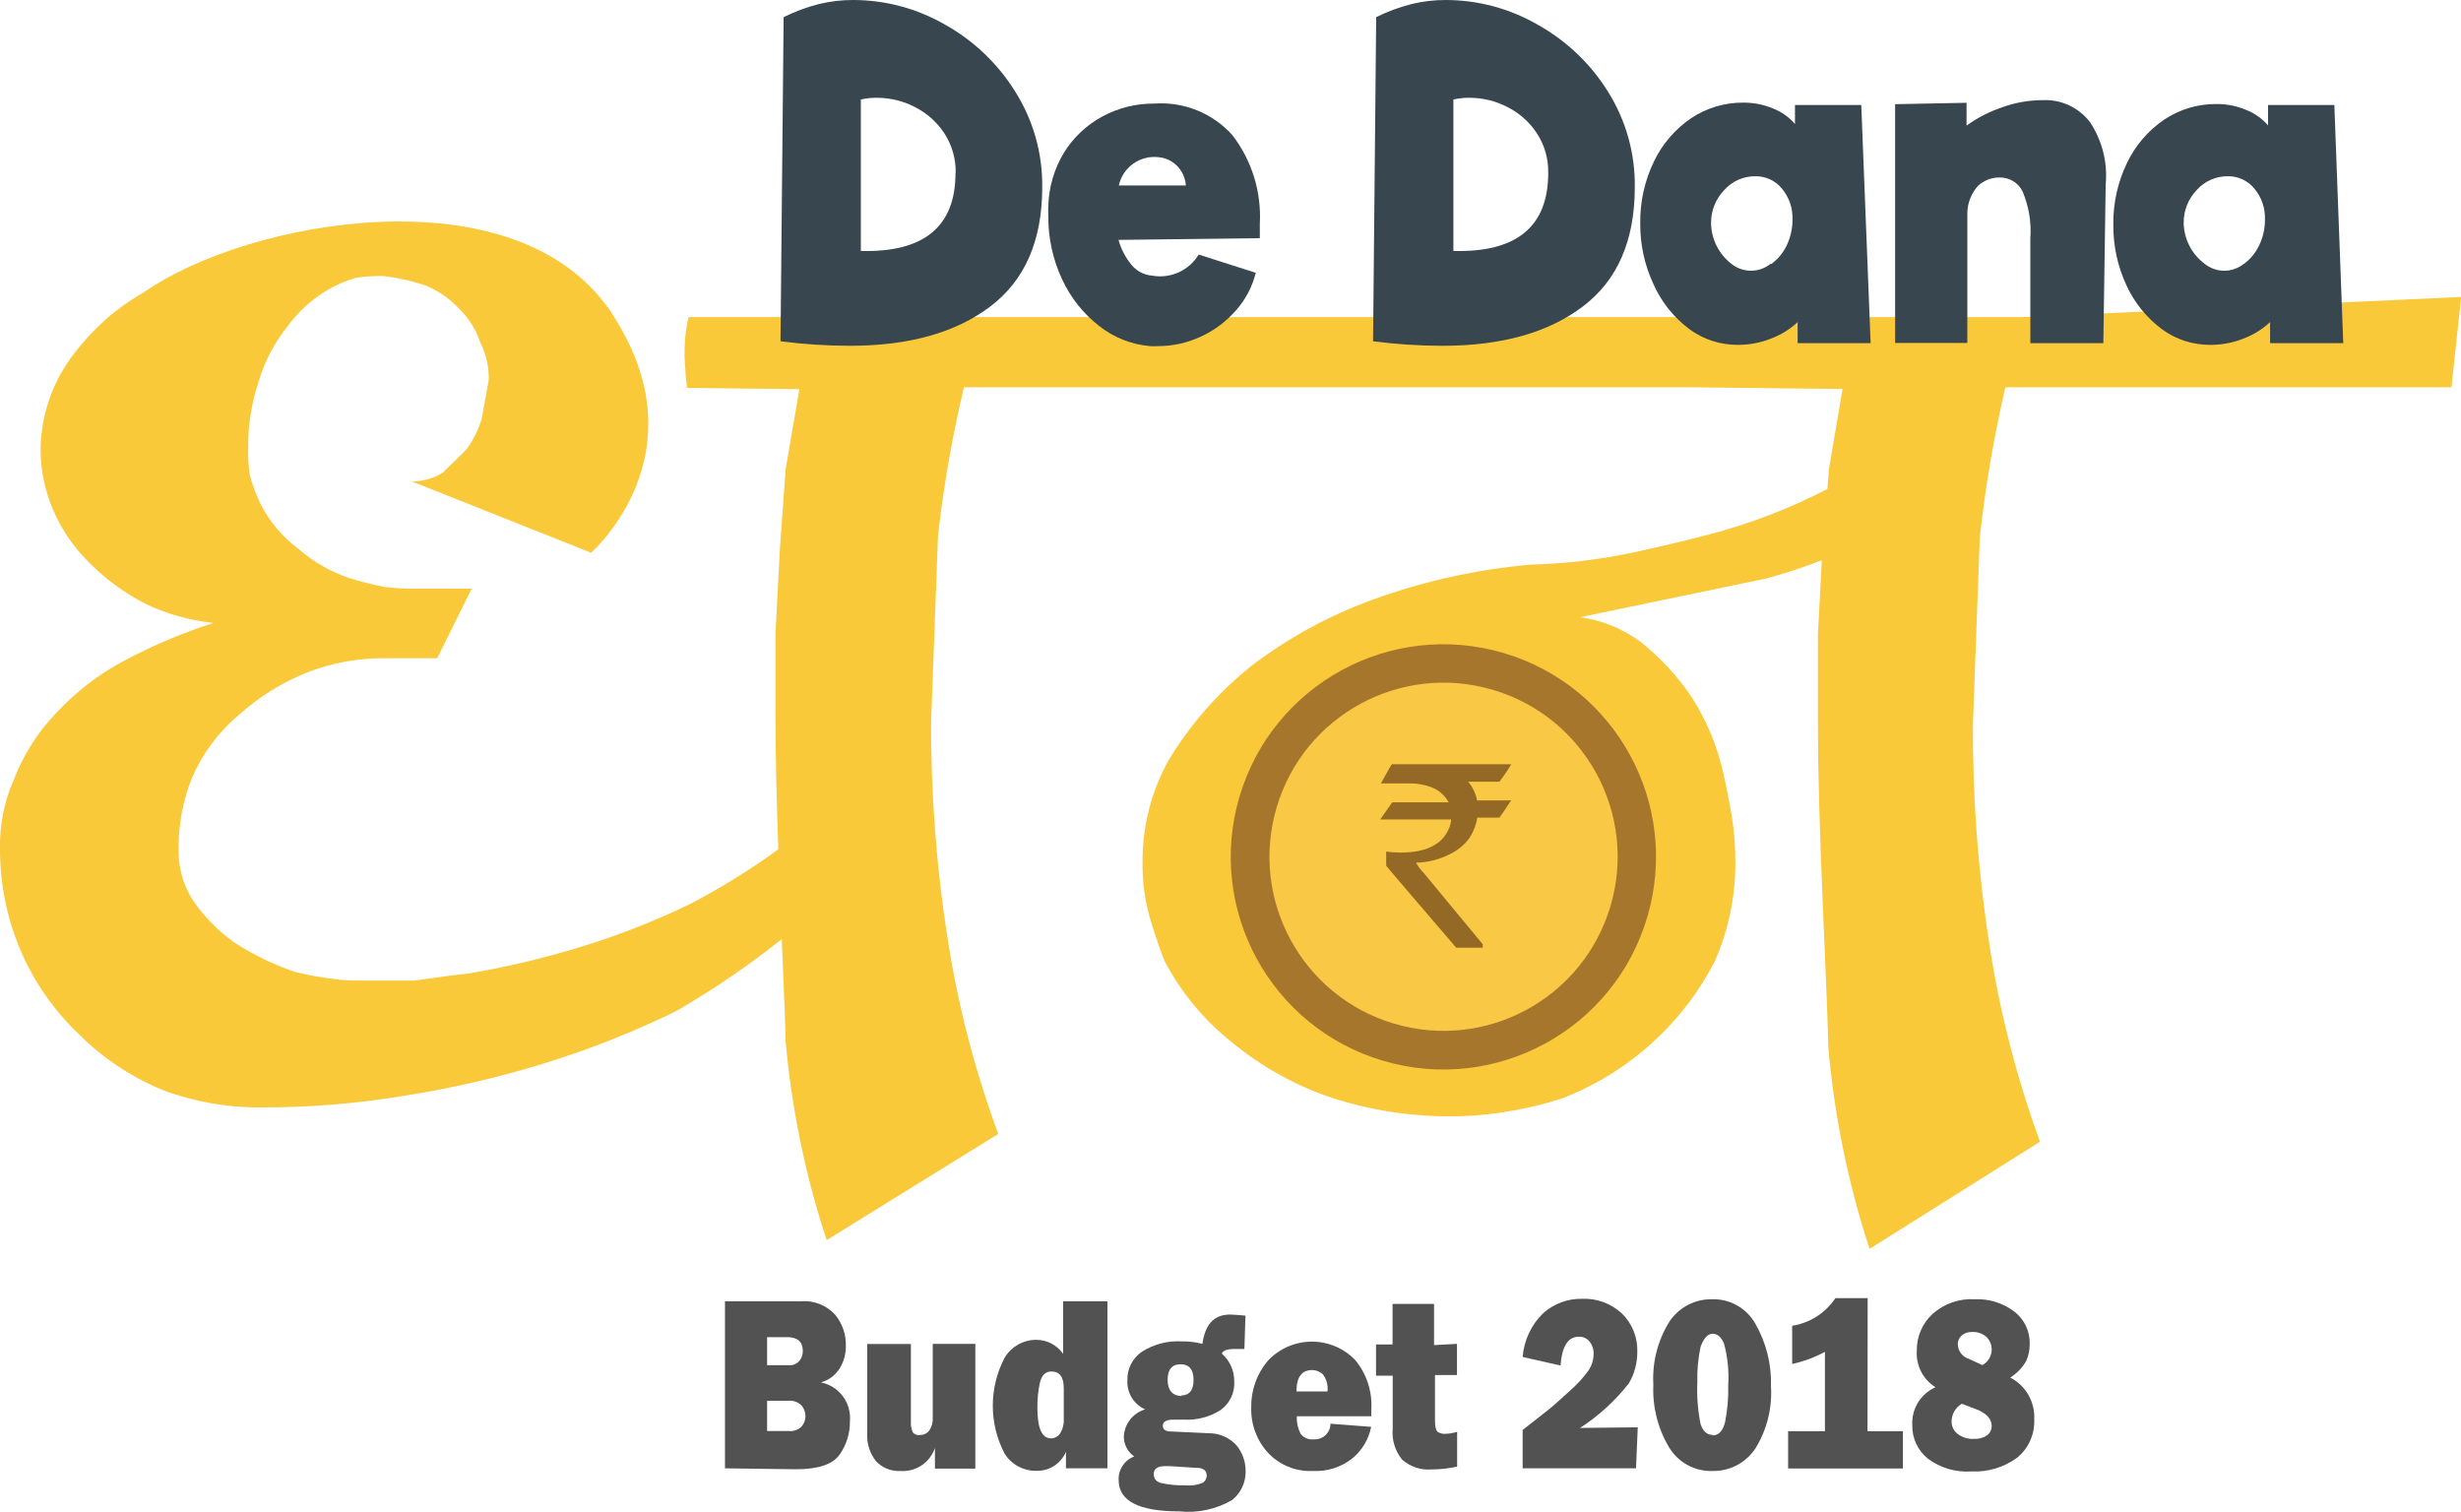
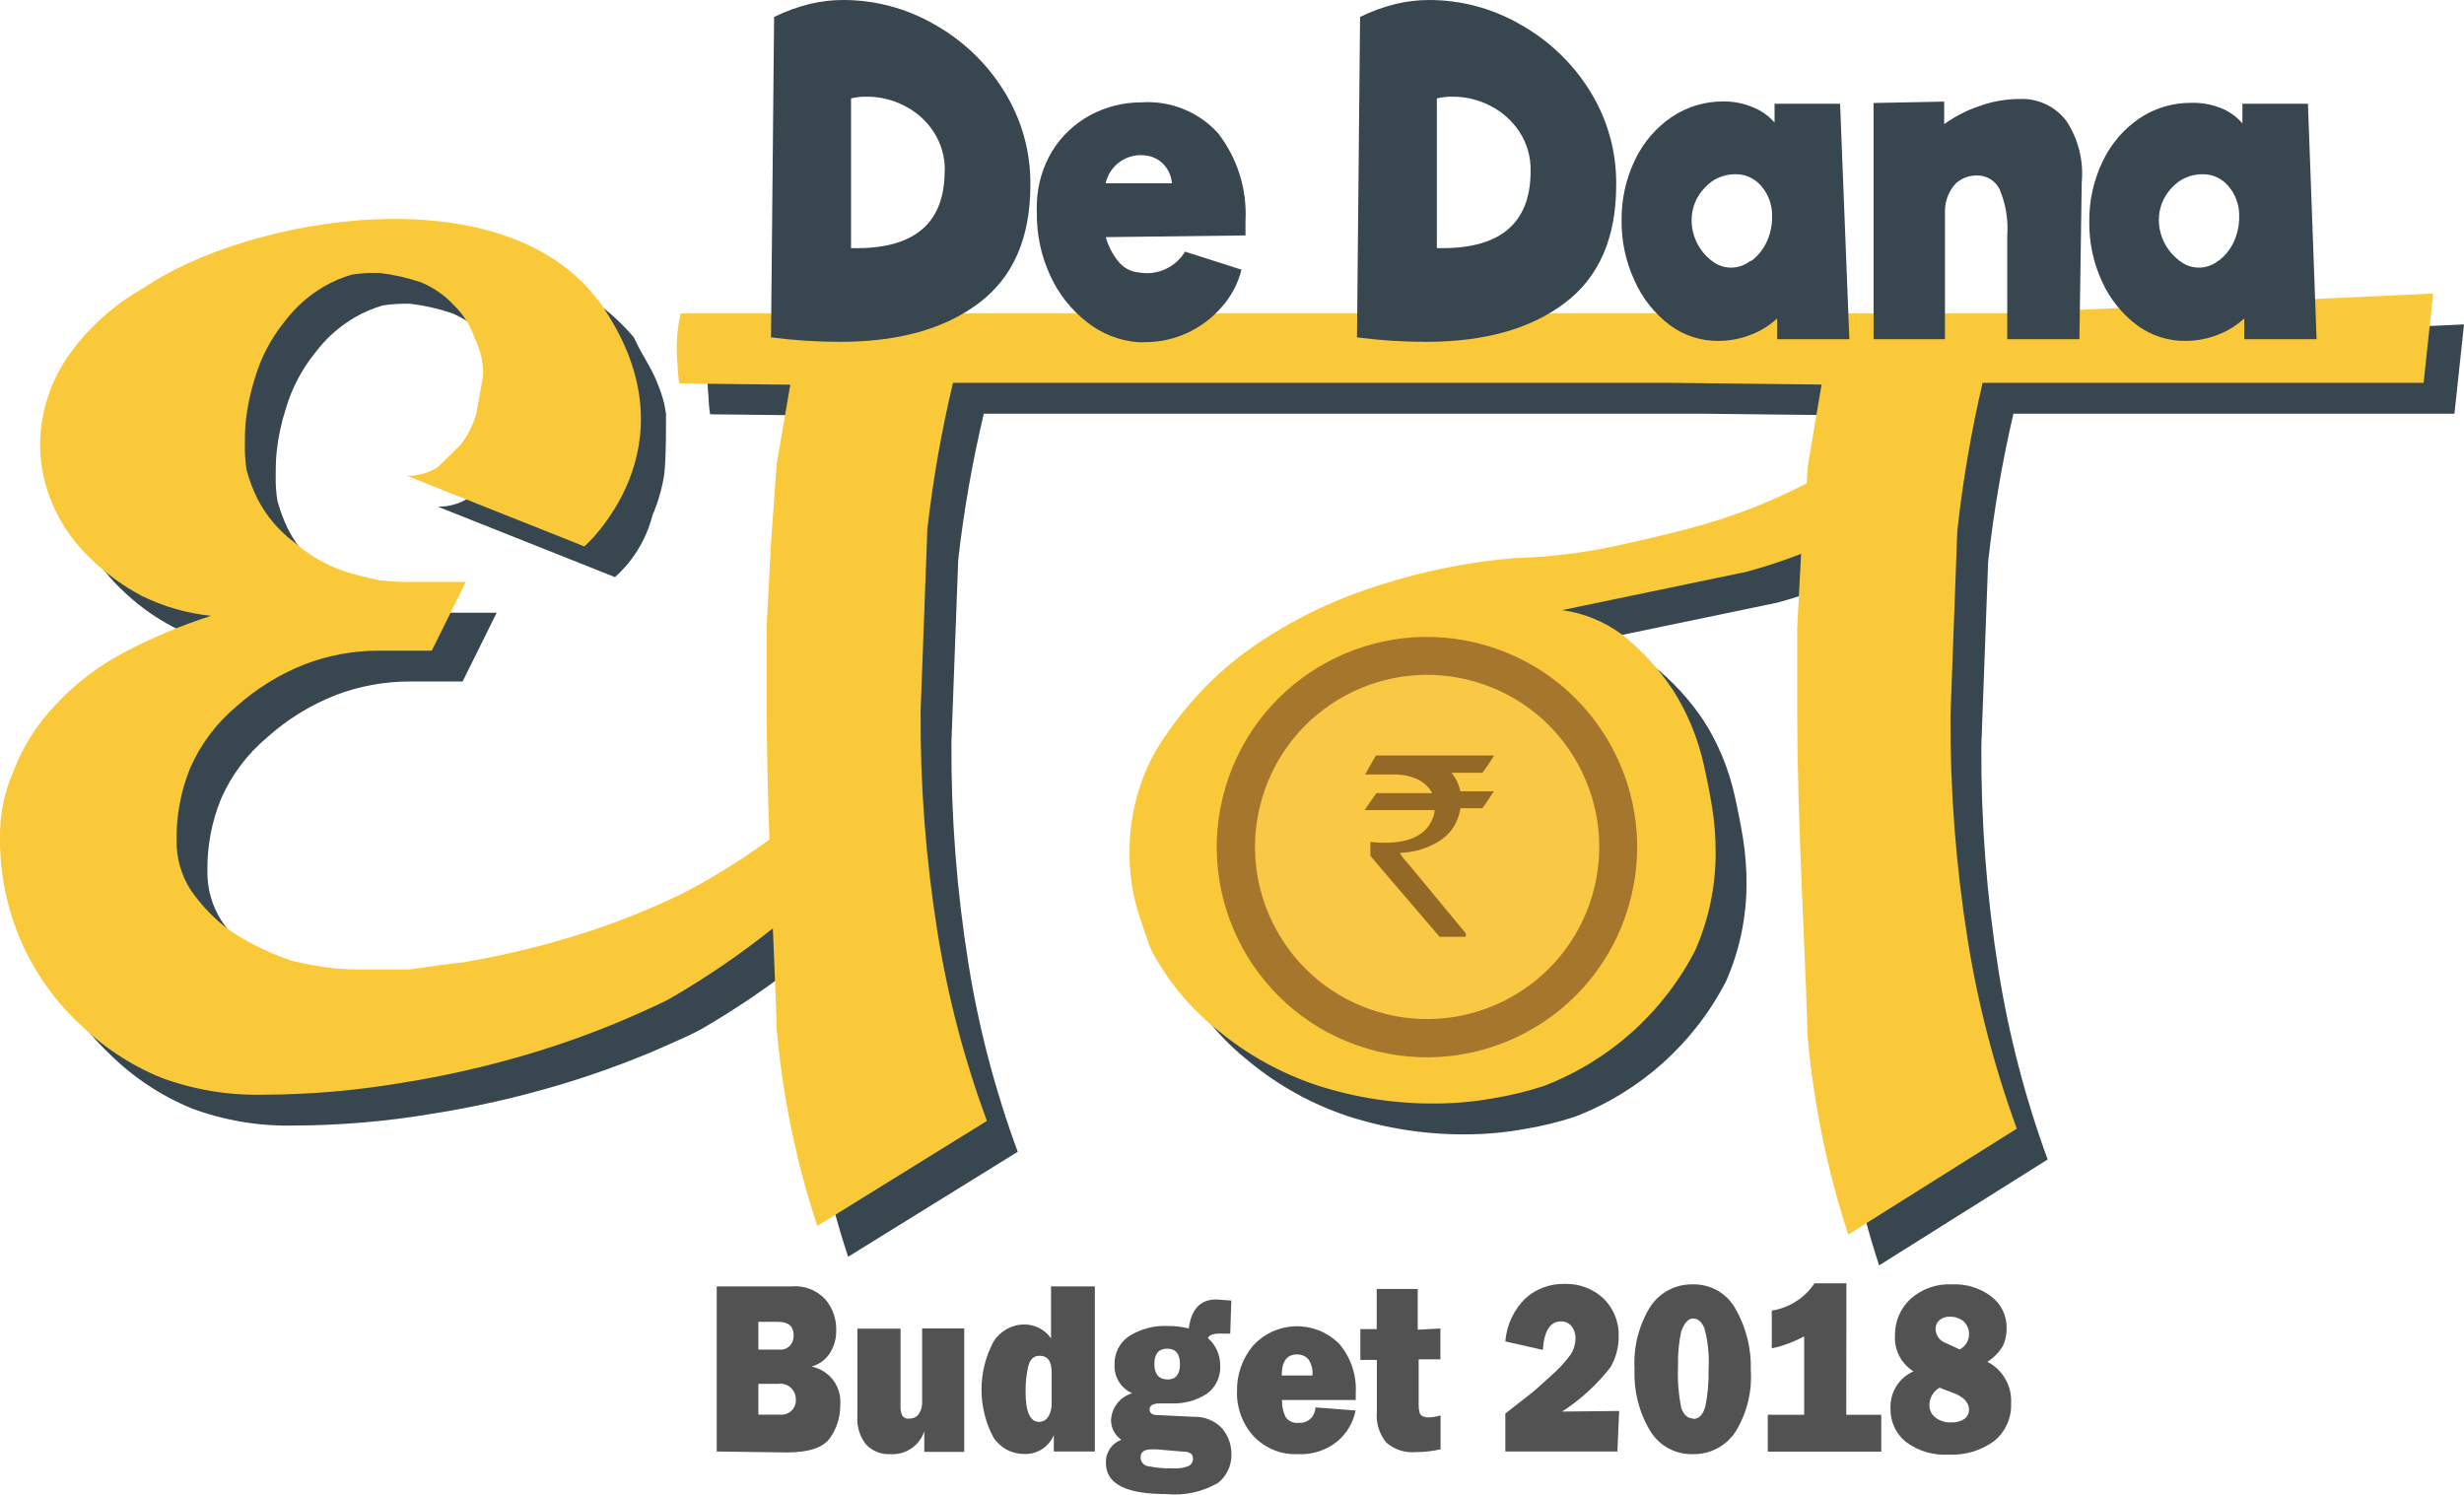
- <svg xmlns="http://www.w3.org/2000/svg" viewBox="0 0 157.78 96.9">
+ <svg xmlns="http://www.w3.org/2000/svg" viewBox="0 0 159.79 96.93">
+   <defs>
+     <style>.cls-1{fill:#38474f;}.cls-2{fill:#f9c93a;}.cls-3{fill:#a7762d;}.cls-4{fill:#f9c845;}.cls-5{fill:#946926;}.cls-6{fill:#525252;}</style>
+   </defs>
  <g id="Layer_2" data-name="Layer 2">
    <g id="Layer_1-2" data-name="Layer 1">
-       <path d="M128.57,24.83h28.6l.62-5.79-28.11,1.29-6,0h-3.39l-1.1,0H60l-.89,0h-3.7l-.73,0H44.14a10.34,10.34,0,0,0-.2,3.34,9.62,9.62,0,0,0,.11,1.2l7.2.08-.88,5.13L50,35.21l-.28,5.36v5.58q0,3.32.18,8.3A43.94,43.94,0,0,1,44.16,58a48.63,48.63,0,0,1-7,2.73A56.25,56.25,0,0,1,30,62.42q-1.11.11-3.43.45h-3c-.66,0-1.27,0-1.83-.06a21.54,21.54,0,0,1-2.83-.5A17.14,17.14,0,0,1,15,60.41a10.77,10.77,0,0,1-2.66-2.73,5.8,5.8,0,0,1-.89-3.18,12,12,0,0,1,.88-4.68,10.9,10.9,0,0,1,3-4,14.74,14.74,0,0,1,4.42-2.73,13.43,13.43,0,0,1,4.86-.89h3.42l2.21-4.46H26.84a15,15,0,0,1-2.21-.11,22.42,22.42,0,0,1-2.21-.56,9.54,9.54,0,0,1-3.31-1.9,8.24,8.24,0,0,1-2.37-2.79,10.23,10.23,0,0,1-.72-1.9,9.26,9.26,0,0,1-.11-1.67c0-.37,0-.87.06-1.51a14.16,14.16,0,0,1,.61-2.84,10.41,10.41,0,0,1,1.88-3.57A8.62,8.62,0,0,1,21,18.59a8.16,8.16,0,0,1,1.82-.78,10,10,0,0,1,1.77-.11,13,13,0,0,1,2.71.61,6,6,0,0,1,2.1,1.45,5.3,5.3,0,0,1,1.38,2.17,5,5,0,0,1,.55,2.45l-.44,2.45a6.37,6.37,0,0,1-1,2L28.39,30.3a3.64,3.64,0,0,1-2,.56l11.49,4.57a8,8,0,0,0,2.43-4,11.1,11.1,0,0,0,.77-2.68q.11-1,.11-3.23c0-.23,0-.46,0-.68l-.11-.64a9.19,9.19,0,0,0-.47-1.4c-.39-1-1-1.81-1.43-2.77a1.36,1.36,0,0,0-.1-.18,14.22,14.22,0,0,0-2.45-2.26,14,14,0,0,0-4.92-2.34,18,18,0,0,0-6-.89,35.27,35.27,0,0,0-4.69.34,39.06,39.06,0,0,0-4.25.78,31.43,31.43,0,0,0-7.51,3.24,14.8,14.8,0,0,0-5,4.64,10.21,10.21,0,0,0-1.66,5.53,9.83,9.83,0,0,0,.83,3.86A10.53,10.53,0,0,0,5.85,36.2a14.27,14.27,0,0,0,3.37,2.46,13.23,13.23,0,0,0,4.47,1.28A34.65,34.65,0,0,0,8,42.34a16.58,16.58,0,0,0-4.47,3.45A12.76,12.76,0,0,0,.88,50,10.45,10.45,0,0,0,0,54.42a16.55,16.55,0,0,0,1.27,6.4,16.24,16.24,0,0,0,3.81,5.51,16.48,16.48,0,0,0,5.36,3.56A17.81,17.81,0,0,0,17,71a55.2,55.2,0,0,0,9.06-.77,63.89,63.89,0,0,0,8.23-1.87,59.73,59.73,0,0,0,6.13-2.2q2.54-1.1,3.09-1.43a54.55,54.55,0,0,0,6.61-4.52q.24,5.51.24,6.46A56.7,56.7,0,0,0,53,79.51L64,72.7a64.77,64.77,0,0,1-3.2-12.22,87.4,87.4,0,0,1-1.1-14.34l.44-11.83a80.11,80.11,0,0,1,1.66-9.48h46.5l9.83.11-.88,5.18-.09,1.23a36.64,36.64,0,0,1-7.64,2.93q-1.66.45-4.75,1.13a36.41,36.41,0,0,1-6.63.79A39.8,39.8,0,0,0,88,38.45a29.5,29.5,0,0,0-7.68,4.17,22.91,22.91,0,0,0-5.41,6.14,13.35,13.35,0,0,0-1.66,6.59,12.41,12.41,0,0,0,.55,3.77q.55,1.75.88,2.53A16.41,16.41,0,0,0,79,66.84a19.93,19.93,0,0,0,6.41,3.55,24.23,24.23,0,0,0,7.73,1.18,21.52,21.52,0,0,0,3.7-.34,22.12,22.12,0,0,0,3.26-.79,18.5,18.5,0,0,0,9.83-8.79,15.63,15.63,0,0,0,1.33-6.31,18.25,18.25,0,0,0-.22-2.93q-.22-1.35-.55-2.82a15.12,15.12,0,0,0-2-4.84,15.73,15.73,0,0,0-3.31-3.6,8.49,8.49,0,0,0-3.87-1.58l11.93-2.48a34.8,34.8,0,0,0,3.56-1.17l-.25,4.78v5.63q0,4.51.33,12.06t.33,8.68a57.77,57.77,0,0,0,2.65,13l10.93-6.87a66,66,0,0,1-3.2-12.34,89.14,89.14,0,0,1-1.1-14.48l.44-11.94A81.69,81.69,0,0,1,128.57,24.83ZM101.51,50.56a7.67,7.67,0,0,1,1.93,2.7,8,8,0,0,1,.72,3.21,10.61,10.61,0,0,1-.77,3.89,10.14,10.14,0,0,1-2.21,3.44,9.22,9.22,0,0,1-3.09,2.14,15.31,15.31,0,0,1-2.21.56,11.43,11.43,0,0,1-1.66.11,10.44,10.44,0,0,1-3.87-.79,12.18,12.18,0,0,1-3.2-2.25,9.51,9.51,0,0,1-2.21-3.38,10.68,10.68,0,0,1-.66-3.72A14.49,14.49,0,0,1,85,52a20.67,20.67,0,0,1,2.54-4.17,21.8,21.8,0,0,1,3.87-3.38c1.55-1.13,1.25-.65,3-1.33l-1.36,5.5.66-.34h1.88A13.15,13.15,0,0,1,99,49,8.67,8.67,0,0,1,101.51,50.56Z" style="fill:#f9c93a" />
-       <path d="M105.61,58.8a13.63,13.63,0,1,1-9.2-16.93,13.63,13.63,0,0,1,9.2,16.93Z" style="fill:#a7762d" />
-       <path d="M103.25,58.1a11.16,11.16,0,1,1-7.53-13.87,11.16,11.16,0,0,1,7.53,13.87Z" style="fill:#f9c845" />
-       <path d="M89.23,49h7.66v0a11.89,11.89,0,0,1-.76,1.12h-2a2.68,2.68,0,0,1,.57,1.2h2.18s0,0,0,0q-.73,1.1-.75,1.1H94.71a3.25,3.25,0,0,1-.54,1.36,3.33,3.33,0,0,1-1.25,1,5,5,0,0,1-2.14.53v0a3,3,0,0,0,.5.66l3.78,4.57v.22s0,0,0,0H93.36q-4.49-5.23-4.49-5.26V54.6l0,0a6.81,6.81,0,0,0,.93.06q2.52,0,3.13-1.63a1.32,1.32,0,0,0,.1-.49H88.49a0,0,0,0,1,0,0q.76-1.1.77-1.1h3.62v0a2.12,2.12,0,0,0-1.2-1,3.76,3.76,0,0,0-1.15-.21h-2v0Q89.21,49,89.23,49Z" style="fill:#946926" />
-       <path d="M60.59,1.58A12.46,12.46,0,0,1,65.1,5.89,11.24,11.24,0,0,1,66.82,12q0,5.13-3.33,7.65t-9,2.52a34.49,34.49,0,0,1-4.45-.29l.2-20.78A11.38,11.38,0,0,1,52.5.26,9.14,9.14,0,0,1,54.71,0,11.81,11.81,0,0,1,60.59,1.58Zm.68,9.51a4.48,4.48,0,0,0-.73-2.55,4.9,4.9,0,0,0-1.89-1.68,5.26,5.26,0,0,0-2.39-.59,4.3,4.3,0,0,0-1.07.11v9.71Q61.26,16.25,61.26,11.09Z" style="fill:#38474f" />
-       <path d="M79,8.65a8.56,8.56,0,0,1,1.77,5.7q0,.6,0,.92l-9.06.11A4.3,4.3,0,0,0,72.56,17a1.89,1.89,0,0,0,1.29.67,2.89,2.89,0,0,0,3-1.35l3.66,1.17a5.68,5.68,0,0,1-1.28,2.42,6.69,6.69,0,0,1-2.26,1.68,6.49,6.49,0,0,1-2.73.6,3.5,3.5,0,0,1-.51,0,6.09,6.09,0,0,1-3.26-1.29,8.05,8.05,0,0,1-2.38-3,9.38,9.38,0,0,1-.88-4.07,6.36,6.36,0,0,1,0-.66,7,7,0,0,1,1-3.38,6.58,6.58,0,0,1,2.46-2.32,6.91,6.91,0,0,1,3.36-.83A6.14,6.14,0,0,1,79,8.65Zm-7.29,3.24,4.32,0a2,2,0,0,0-.6-1.29,1.9,1.9,0,0,0-1.14-.52A2.33,2.33,0,0,0,71.73,11.89Z" style="fill:#38474f" />
-       <path d="M98.58,1.58a12.46,12.46,0,0,1,4.52,4.31A11.24,11.24,0,0,1,104.81,12q0,5.13-3.33,7.65t-9,2.52a34.5,34.5,0,0,1-4.45-.29l.2-20.78A11.38,11.38,0,0,1,90.5.26,9.14,9.14,0,0,1,92.71,0,11.81,11.81,0,0,1,98.58,1.58Zm.68,9.51a4.47,4.47,0,0,0-.73-2.55,4.9,4.9,0,0,0-1.89-1.68,5.26,5.26,0,0,0-2.39-.59,4.3,4.3,0,0,0-1.07.11v9.71Q99.26,16.25,99.26,11.09Z" style="fill:#38474f" />
-       <path d="M115.25,22l0-1.35a5.19,5.19,0,0,1-1.71,1.06,5.7,5.7,0,0,1-2.1.4,5.18,5.18,0,0,1-3.12-1A7.28,7.28,0,0,1,106,18.2a9,9,0,0,1-.84-3.9,8.8,8.8,0,0,1,.87-3.93,7,7,0,0,1,2.39-2.79,5.93,5.93,0,0,1,3.36-1,4.79,4.79,0,0,1,1.88.37,3.6,3.6,0,0,1,1.42,1V6.73h4.25L119.93,22Zm-1.69-5.07a3.18,3.18,0,0,0,1-1.22,3.75,3.75,0,0,0,.36-1.62,2.91,2.91,0,0,0-.68-2,2.15,2.15,0,0,0-1.7-.79,2.64,2.64,0,0,0-2,.89,3,3,0,0,0-.84,2.12A3.34,3.34,0,0,0,111,16.91a2,2,0,0,0,2.52,0Z" style="fill:#38474f" />
-       <path d="M134,7.84a6.19,6.19,0,0,1,1,4L134.85,22h-4.68l0-6.73a6.48,6.48,0,0,0-.5-3,1.6,1.6,0,0,0-1.47-.89,2,2,0,0,0-1.37.52,2.64,2.64,0,0,0-.7,1.75l0,8.34h-4.63V6.68l4.58-.09V8.05a8.65,8.65,0,0,1,2.28-1.17A7.69,7.69,0,0,1,131,6.42,3.59,3.59,0,0,1,134,7.84Z" style="fill:#38474f" />
-       <path d="M145.54,22l0-1.35a5.19,5.19,0,0,1-1.71,1.06,5.7,5.7,0,0,1-2.1.4,5.18,5.18,0,0,1-3.12-1,7.28,7.28,0,0,1-2.28-2.82,9,9,0,0,1-.84-3.9,8.8,8.8,0,0,1,.87-3.93,7,7,0,0,1,2.39-2.79,5.93,5.93,0,0,1,3.36-1,4.79,4.79,0,0,1,1.88.37,3.6,3.6,0,0,1,1.42,1V6.73h4.25L150.23,22Zm-1.69-5.07a3.18,3.18,0,0,0,1-1.22,3.75,3.75,0,0,0,.36-1.62,2.91,2.91,0,0,0-.68-2,2.15,2.15,0,0,0-1.7-.79,2.64,2.64,0,0,0-2,.89A3,3,0,0,0,140,14.3a3.34,3.34,0,0,0,1.34,2.61,2,2,0,0,0,2.52,0Z" style="fill:#38474f" />
-       <path d="M37.89,35.43S45.23,29.08,39.16,20,15.84,14.11,9.28,18.71s1.12-1.07,8.71-2,11.07-3.29,15.28,1.46,6.59,4.39,5.12,8.14S31.8,32.72,37.89,35.43Z" style="fill:#f9c93a" />
-       <path d="M46.48,94.14V83.43h4.85a2.68,2.68,0,0,1,2.21.86,3,3,0,0,1,.69,2,2.68,2.68,0,0,1-.4,1.45,2.06,2.06,0,0,1-1.2.89,2.33,2.33,0,0,1,1.86,2.5,3.63,3.63,0,0,1-.66,2.13q-.66.94-2.8.94Zm2.7-6.61h1.36a.83.83,0,0,0,.72-.29,1,1,0,0,0,.21-.62q0-.89-1-.89H49.18Zm0,4.22h1.43a1,1,0,0,0,.78-.29,1,1,0,0,0,.25-.66,1.08,1.08,0,0,0-.24-.68,1.07,1.07,0,0,0-.89-.31H49.18Z" style="fill:#525252" />
-       <path d="M62.53,86.16v8H59.94V92.83a2.17,2.17,0,0,1-2.21,1.48,2,2,0,0,1-1.57-.63,2.65,2.65,0,0,1-.56-1.81v-5.7h2.8v5a1.37,1.37,0,0,0,.12.66A.48.48,0,0,0,59,92a.7.7,0,0,0,.58-.29,1.28,1.28,0,0,0,.22-.8V86.16Z" style="fill:#525252" />
-       <path d="M71,94.14H68.34V93.08a2,2,0,0,1-1.92,1.22,2.35,2.35,0,0,1-2-1.08,6.61,6.61,0,0,1,0-6.19,2.36,2.36,0,0,1,2-1.13,2.11,2.11,0,0,1,1.74.9V83.43H71ZM68.2,89q0-1.07-.79-1.07-.55,0-.73.68a7,7,0,0,0-.17,1.67q0,1.94.88,1.94a.7.7,0,0,0,.57-.31A1.53,1.53,0,0,0,68.2,91Z" style="fill:#525252" />
-       <path d="M79.85,84.35l-.07,2.14h-.13l-.54,0q-.65,0-.78.29a2.34,2.34,0,0,1,.8,1.78,2.11,2.11,0,0,1-.87,1.84,4,4,0,0,1-2.35.62l-.36,0-.32,0q-.68,0-.68.39t.6.37l2.29.11a2.39,2.39,0,0,1,1.84.78,2.6,2.6,0,0,1,.58,1.69A2.32,2.32,0,0,1,79,96.17a5.6,5.6,0,0,1-3.39.73q-3.89,0-3.89-2a1.53,1.53,0,0,1,1-1.52,1.55,1.55,0,0,1-.67-1.25,1.91,1.91,0,0,1,1.37-1.77,1.91,1.91,0,0,1-1.14-1.85,2.14,2.14,0,0,1,.92-1.84A4.3,4.3,0,0,1,75.75,86a5.07,5.07,0,0,1,1.34.16q.25-1.88,1.77-1.88Q79.21,84.29,79.85,84.35ZM75,94h-.31q-.72,0-.72.5t.55.6a6.46,6.46,0,0,0,1.47.13,2.38,2.38,0,0,0,1.12-.16.55.55,0,0,0,.14-.8.77.77,0,0,0-.53-.16Zm.71-4.53q.81,0,.81-1t-.83-1q-.83,0-.83,1T75.76,89.51Z" style="fill:#525252" />
-       <path d="M85.3,91.28l2.61.2a3.5,3.5,0,0,1-1.18,2,3.77,3.77,0,0,1-2.57.83,3.71,3.71,0,0,1-2.87-1.17,4.11,4.11,0,0,1-1.07-2.89,4.48,4.48,0,0,1,1.06-3,3.86,3.86,0,0,1,5.59-.07,4.53,4.53,0,0,1,1.05,3.16q0,.16,0,.46H83.14a2.27,2.27,0,0,0,.24,1.12.92.92,0,0,0,.85.36A1,1,0,0,0,85.3,91.28Zm-.19-2.07a1.56,1.56,0,0,0-.29-1.09,1,1,0,0,0-.7-.28q-1,0-1,1.37Z" style="fill:#525252" />
-       <path d="M93.41,86.16v2H92v2.94q0,.6.2.72a.85.85,0,0,0,.42.11,3,3,0,0,0,.8-.13v2.23a7.61,7.61,0,0,1-1.63.18,2.55,2.55,0,0,1-1.89-.62,2.75,2.75,0,0,1-.61-2V88.2H88.22v-2h1.06l0-2.6,2.66,0v2.64Z" style="fill:#525252" />
-       <path d="M105,91.51l-.11,2.63H97.62V91.68l1.63-1.28q.36-.27,1.34-1.18a7.88,7.88,0,0,0,1.28-1.39,1.92,1.92,0,0,0,.3-1,1.23,1.23,0,0,0-.26-.82.85.85,0,0,0-.68-.31q-1.05,0-1.18,1.85L97.62,87a4.4,4.4,0,0,1,1.32-2.81,3.66,3.66,0,0,1,2.49-.92,3.54,3.54,0,0,1,2.54.93,3.27,3.27,0,0,1,1,2.49,3.9,3.9,0,0,1-.54,2,12.83,12.83,0,0,1-3.13,2.86Z" style="fill:#525252" />
-       <path d="M109.79,94.31A3.13,3.13,0,0,1,107,92.78a7.17,7.17,0,0,1-1-4,6.91,6.91,0,0,1,1-4,3.21,3.21,0,0,1,2.76-1.48,3.08,3.08,0,0,1,2.78,1.57,7.57,7.57,0,0,1,1,4,6.77,6.77,0,0,1-1,4A3.22,3.22,0,0,1,109.79,94.31Zm0-2.28q.6,0,.81-.86a10.68,10.68,0,0,0,.2-2.35,8.28,8.28,0,0,0-.27-2.68q-.27-.63-.73-.63t-.77.83a9.53,9.53,0,0,0-.21,2.28,11.07,11.07,0,0,0,.21,2.69Q109.26,92,109.82,92Z" style="fill:#525252" />
-       <path d="M119.73,91.76H122v2.39h-7.36V91.76H117V86.67a8,8,0,0,1-2.1.78V85a4.08,4.08,0,0,0,2.77-1.77h2.07Z" style="fill:#525252" />
-       <path d="M128.88,88.32A2.85,2.85,0,0,1,130.42,91a3,3,0,0,1-1.11,2.47,4.6,4.6,0,0,1-2.92.87,4.2,4.2,0,0,1-2.79-.82,2.69,2.69,0,0,1-1-2.16,2.51,2.51,0,0,1,1.49-2.42,2.55,2.55,0,0,1-1.2-2.34,3.14,3.14,0,0,1,1-2.35,3.73,3.73,0,0,1,2.71-.95,3.91,3.91,0,0,1,2.53.78,2.53,2.53,0,0,1,1,2.08,2.71,2.71,0,0,1-.22,1.09A3,3,0,0,1,128.88,88.32ZM125.78,90a1.32,1.32,0,0,0-.66,1.11,1,1,0,0,0,.37.81,1.54,1.54,0,0,0,1.06.33,1.35,1.35,0,0,0,.85-.23.73.73,0,0,0,.29-.6q0-.61-.82-1Zm1.31-2.48a1.13,1.13,0,0,0,.27-1.8,1.29,1.29,0,0,0-.93-.32.94.94,0,0,0-.67.23.73.73,0,0,0-.24.56,1,1,0,0,0,.7.93Z" style="fill:#525252" />
+       <g id="Layer_2-2" data-name="Layer 2">
+         <g id="Layer_1-2-2" data-name="Layer 1-2">
+           <path class="cls-1" d="M130.57,26.83h28.6l.62-5.79-28.11,1.29H46.14a10.34,10.34,0,0,0-.2,3.34,9.62,9.62,0,0,0,.11,1.2l7.2.08-.88,5.13L52,37.21l-.28,5.36v5.58q0,3.32.18,8.3A43.94,43.94,0,0,1,46.16,60a48.63,48.63,0,0,1-7,2.73A56.25,56.25,0,0,1,32,64.42q-1.11.11-3.43.45h-3a17.65,17.65,0,0,1-1.83-.06,21.54,21.54,0,0,1-2.83-.5A17.14,17.14,0,0,1,17,62.41a10.77,10.77,0,0,1-2.66-2.73,5.8,5.8,0,0,1-.89-3.18,12,12,0,0,1,.88-4.68,10.9,10.9,0,0,1,3-4,14.74,14.74,0,0,1,4.42-2.73,13.43,13.43,0,0,1,4.86-.89H30l2.21-4.46h-3.4a15,15,0,0,1-2.21-.11,22.42,22.42,0,0,1-2.21-.56,9.54,9.54,0,0,1-3.31-1.9,8.24,8.24,0,0,1-2.37-2.79,10.23,10.23,0,0,1-.72-1.9,9.26,9.26,0,0,1-.11-1.67c0-.37,0-.87.06-1.51a14.16,14.16,0,0,1,.61-2.84,10.41,10.41,0,0,1,1.88-3.57A8.62,8.62,0,0,1,23,20.59a8.16,8.16,0,0,1,1.82-.78,10,10,0,0,1,1.77-.11,13,13,0,0,1,2.71.61,6,6,0,0,1,2.1,1.45,5.3,5.3,0,0,1,1.38,2.17,5,5,0,0,1,.55,2.45l-.44,2.45a6.37,6.37,0,0,1-1,2l-1.5,1.47a3.64,3.64,0,0,1-2,.56l11.49,4.57a8,8,0,0,0,2.43-4,11.1,11.1,0,0,0,.77-2.68q.11-1,.11-3.23v-.68l-.11-.64a9.19,9.19,0,0,0-.47-1.4c-.39-1-1-1.81-1.43-2.77a1.36,1.36,0,0,0-.1-.18,14.22,14.22,0,0,0-2.45-2.26,14,14,0,0,0-4.92-2.34,18,18,0,0,0-6-.89A35.27,35.27,0,0,0,23,16.7a39.06,39.06,0,0,0-4.25.78,31.43,31.43,0,0,0-7.51,3.24,14.8,14.8,0,0,0-5,4.64A10.21,10.21,0,0,0,4.6,30.89a9.83,9.83,0,0,0,.83,3.86A10.53,10.53,0,0,0,7.85,38.2a14.27,14.27,0,0,0,3.37,2.46,13.23,13.23,0,0,0,4.47,1.28A34.65,34.65,0,0,0,10,44.34a16.58,16.58,0,0,0-4.47,3.45A12.76,12.76,0,0,0,2.88,52,10.45,10.45,0,0,0,2,56.42a16.55,16.55,0,0,0,1.27,6.4,16.24,16.24,0,0,0,3.81,5.51,16.48,16.48,0,0,0,5.36,3.56A17.81,17.81,0,0,0,19,73a55.2,55.2,0,0,0,9.06-.77,63.89,63.89,0,0,0,8.23-1.87,59.73,59.73,0,0,0,6.13-2.2q2.54-1.1,3.09-1.43a54.55,54.55,0,0,0,6.61-4.52q.24,5.51.24,6.46A56.7,56.7,0,0,0,55,81.51L66,74.7a64.77,64.77,0,0,1-3.2-12.22,87.4,87.4,0,0,1-1.1-14.34l.44-11.83a80.11,80.11,0,0,1,1.66-9.48h46.5l9.83.11-.88,5.18-.09,1.23a36.64,36.64,0,0,1-7.64,2.93q-1.66.45-4.75,1.13a36.41,36.41,0,0,1-6.63.79A39.8,39.8,0,0,0,90,40.45a29.5,29.5,0,0,0-7.68,4.17,22.91,22.91,0,0,0-5.41,6.14,13.35,13.35,0,0,0-1.66,6.59,12.41,12.41,0,0,0,.55,3.77q.55,1.75.88,2.53A16.41,16.41,0,0,0,81,68.84a19.93,19.93,0,0,0,6.41,3.55,24.23,24.23,0,0,0,7.73,1.18,21.52,21.52,0,0,0,3.7-.34,22.12,22.12,0,0,0,3.26-.79,18.5,18.5,0,0,0,9.83-8.79,15.63,15.63,0,0,0,1.33-6.31,18.25,18.25,0,0,0-.22-2.93q-.22-1.35-.55-2.82a15.12,15.12,0,0,0-2-4.84,15.73,15.73,0,0,0-3.31-3.6,8.49,8.49,0,0,0-3.87-1.58l11.93-2.48a34.8,34.8,0,0,0,3.56-1.17l-.25,4.78v5.63q0,4.51.33,12.06t.33,8.68a57.77,57.77,0,0,0,2.65,13l10.93-6.87a66,66,0,0,1-3.2-12.34,89.14,89.14,0,0,1-1.1-14.48l.44-11.94A81.69,81.69,0,0,1,130.57,26.83ZM103.51,52.56a7.67,7.67,0,0,1,1.93,2.7,8,8,0,0,1,.72,3.21,10.61,10.61,0,0,1-.77,3.89,10.14,10.14,0,0,1-2.21,3.44,9.22,9.22,0,0,1-3.09,2.14,15.31,15.31,0,0,1-2.21.56,11.43,11.43,0,0,1-1.66.11,10.44,10.44,0,0,1-3.87-.79,12.18,12.18,0,0,1-3.2-2.25,9.51,9.51,0,0,1-2.21-3.38,10.68,10.68,0,0,1-.66-3.72A14.49,14.49,0,0,1,87,54a20.67,20.67,0,0,1,2.54-4.17,21.8,21.8,0,0,1,3.87-3.38c1.55-1.13,1.25-.65,3-1.33l-1.36,5.5.66-.34h1.88A13.15,13.15,0,0,1,101,51,8.67,8.67,0,0,1,103.51,52.56Z" />
+           <path class="cls-2" d="M128.57,24.83h28.6l.62-5.79-28.11,1.29H44.14a10.34,10.34,0,0,0-.2,3.34,9.62,9.62,0,0,0,.11,1.2l7.2.08-.88,5.13L50,35.21l-.28,5.36v5.58q0,3.32.18,8.3A43.94,43.94,0,0,1,44.16,58a48.63,48.63,0,0,1-7,2.73A56.25,56.25,0,0,1,30,62.42q-1.11.11-3.43.45h-3a17.65,17.65,0,0,1-1.83-.06,21.54,21.54,0,0,1-2.83-.5A17.14,17.14,0,0,1,15,60.41a10.77,10.77,0,0,1-2.66-2.73,5.8,5.8,0,0,1-.89-3.18,12,12,0,0,1,.88-4.68,10.9,10.9,0,0,1,3-4,14.74,14.74,0,0,1,4.42-2.73,13.43,13.43,0,0,1,4.86-.89H28l2.21-4.46h-3.4a15,15,0,0,1-2.21-.11,22.42,22.42,0,0,1-2.21-.56,9.54,9.54,0,0,1-3.31-1.9,8.24,8.24,0,0,1-2.37-2.79,10.23,10.23,0,0,1-.72-1.9,9.26,9.26,0,0,1-.11-1.67c0-.37,0-.87.06-1.51a14.16,14.16,0,0,1,.61-2.84,10.41,10.41,0,0,1,1.88-3.57A8.62,8.62,0,0,1,21,18.59a8.16,8.16,0,0,1,1.82-.78,10,10,0,0,1,1.77-.11,13,13,0,0,1,2.71.61,6,6,0,0,1,2.1,1.45,5.3,5.3,0,0,1,1.38,2.17,5,5,0,0,1,.55,2.45l-.44,2.45a6.37,6.37,0,0,1-1,2l-1.5,1.47a3.64,3.64,0,0,1-2,.56l11.49,4.57a8,8,0,0,0,2.43-4,11.1,11.1,0,0,0,.77-2.68q.11-1,.11-3.23v-.68l-.11-.64a9.19,9.19,0,0,0-.47-1.4c-.39-1-1-1.81-1.43-2.77a1.36,1.36,0,0,0-.1-.18,14.22,14.22,0,0,0-2.45-2.26,14,14,0,0,0-4.92-2.34,18,18,0,0,0-6-.89A35.27,35.27,0,0,0,21,14.7a39.06,39.06,0,0,0-4.25.78,31.43,31.43,0,0,0-7.51,3.24,14.8,14.8,0,0,0-5,4.64A10.21,10.21,0,0,0,2.6,28.89a9.83,9.83,0,0,0,.83,3.86A10.53,10.53,0,0,0,5.85,36.2a14.27,14.27,0,0,0,3.37,2.46,13.23,13.23,0,0,0,4.47,1.28A34.65,34.65,0,0,0,8,42.34a16.58,16.58,0,0,0-4.47,3.45A12.76,12.76,0,0,0,.88,50,10.45,10.45,0,0,0,0,54.42a16.55,16.55,0,0,0,1.27,6.4,16.24,16.24,0,0,0,3.81,5.51,16.48,16.48,0,0,0,5.36,3.56A17.81,17.81,0,0,0,17,71a55.2,55.2,0,0,0,9.06-.77,63.89,63.89,0,0,0,8.23-1.87,59.73,59.73,0,0,0,6.13-2.2q2.54-1.1,3.09-1.43a54.55,54.55,0,0,0,6.61-4.52q.24,5.51.24,6.46A56.7,56.7,0,0,0,53,79.51L64,72.7a64.77,64.77,0,0,1-3.2-12.22,87.4,87.4,0,0,1-1.1-14.34l.44-11.83a80.11,80.11,0,0,1,1.66-9.48h46.5l9.83.11-.88,5.18-.09,1.23a36.64,36.64,0,0,1-7.64,2.93q-1.66.45-4.75,1.13a36.41,36.41,0,0,1-6.63.79A39.8,39.8,0,0,0,88,38.45a29.5,29.5,0,0,0-7.68,4.17,22.91,22.91,0,0,0-5.41,6.14,13.35,13.35,0,0,0-1.66,6.59,12.41,12.41,0,0,0,.55,3.77q.55,1.75.88,2.53A16.41,16.41,0,0,0,79,66.84a19.93,19.93,0,0,0,6.41,3.55,24.23,24.23,0,0,0,7.73,1.18,21.52,21.52,0,0,0,3.7-.34,22.12,22.12,0,0,0,3.26-.79,18.5,18.5,0,0,0,9.83-8.79,15.63,15.63,0,0,0,1.33-6.31,18.25,18.25,0,0,0-.22-2.93q-.22-1.35-.55-2.82a15.12,15.12,0,0,0-2-4.84,15.73,15.73,0,0,0-3.31-3.6,8.49,8.49,0,0,0-3.87-1.58l11.93-2.48a34.8,34.8,0,0,0,3.56-1.17l-.25,4.78v5.63q0,4.51.33,12.06t.33,8.68a57.77,57.77,0,0,0,2.65,13l10.93-6.87a66,66,0,0,1-3.2-12.34,89.14,89.14,0,0,1-1.1-14.48l.44-11.94A81.69,81.69,0,0,1,128.57,24.83ZM101.51,50.56a7.67,7.67,0,0,1,1.93,2.7,8,8,0,0,1,.72,3.21,10.61,10.61,0,0,1-.77,3.89,10.14,10.14,0,0,1-2.21,3.44,9.22,9.22,0,0,1-3.09,2.14,15.31,15.31,0,0,1-2.21.56,11.43,11.43,0,0,1-1.66.11,10.44,10.44,0,0,1-3.87-.79,12.18,12.18,0,0,1-3.2-2.25,9.51,9.51,0,0,1-2.21-3.38,10.68,10.68,0,0,1-.66-3.72A14.49,14.49,0,0,1,85,52a20.67,20.67,0,0,1,2.54-4.17,21.8,21.8,0,0,1,3.87-3.38c1.55-1.13,1.25-.65,3-1.33l-1.36,5.5.66-.34h1.88A13.15,13.15,0,0,1,99,49,8.67,8.67,0,0,1,101.51,50.56Z" />
+           <path class="cls-3" d="M105.61,58.8A13.63,13.63,0,1,1,96.4,41.87h0A13.63,13.63,0,0,1,105.61,58.8Z" />
+           <path class="cls-4" d="M103.25,58.1a11.16,11.16,0,1,1-7.53-13.87h0A11.16,11.16,0,0,1,103.25,58.1Z" />
+           <path class="cls-5" d="M89.23,49h7.66a11.89,11.89,0,0,1-.76,1.12h-2a2.68,2.68,0,0,1,.57,1.2h2.18q-.73,1.1-.75,1.1H94.71a3.25,3.25,0,0,1-.54,1.36,3.33,3.33,0,0,1-1.25,1,5,5,0,0,1-2.14.53h0a3,3,0,0,0,.5.66l3.78,4.57v.22h-1.7q-4.49-5.23-4.49-5.26v-.9h0a6.81,6.81,0,0,0,.93.06q2.52,0,3.13-1.63a1.32,1.32,0,0,0,.1-.49H88.49l.77-1.1h3.62a2.12,2.12,0,0,0-1.2-1,3.76,3.76,0,0,0-1.15-.21h-2Q89.21,49,89.23,49Z" />
+           <path class="cls-1" d="M60.59,1.58A12.46,12.46,0,0,1,65.1,5.89,11.24,11.24,0,0,1,66.82,12q0,5.13-3.33,7.65t-9,2.52A34.49,34.49,0,0,1,50,21.88l.2-20.78A11.38,11.38,0,0,1,52.5.26,9.14,9.14,0,0,1,54.71,0,11.81,11.81,0,0,1,60.59,1.58Zm.68,9.51a4.48,4.48,0,0,0-.73-2.55,4.9,4.9,0,0,0-1.89-1.68,5.26,5.26,0,0,0-2.39-.59,4.3,4.3,0,0,0-1.07.11v9.71q6.07.16,6.07-5Z" />
+           <path class="cls-1" d="M79,8.65a8.56,8.56,0,0,1,1.77,5.7v.92l-9.06.11A4.3,4.3,0,0,0,72.56,17a1.89,1.89,0,0,0,1.29.67,2.89,2.89,0,0,0,3-1.35l3.66,1.17a5.68,5.68,0,0,1-1.28,2.42A6.69,6.69,0,0,1,77,21.59a6.49,6.49,0,0,1-2.73.6,3.5,3.5,0,0,1-.51,0,6.09,6.09,0,0,1-3.26-1.29,8.05,8.05,0,0,1-2.38-3,9.38,9.38,0,0,1-.88-4.07,6.36,6.36,0,0,1,0-.66,7,7,0,0,1,1-3.38,6.58,6.58,0,0,1,2.46-2.32A6.91,6.91,0,0,1,74,6.64,6.14,6.14,0,0,1,79,8.65Zm-7.29,3.24H76a2,2,0,0,0-.6-1.29,1.9,1.9,0,0,0-1.14-.52,2.33,2.33,0,0,0-2.56,1.81Z" />
+           <path class="cls-1" d="M98.58,1.58a12.46,12.46,0,0,1,4.52,4.31A11.24,11.24,0,0,1,104.81,12q0,5.13-3.33,7.65t-9,2.52A34.5,34.5,0,0,1,88,21.88l.2-20.78A11.38,11.38,0,0,1,90.5.26,9.14,9.14,0,0,1,92.71,0,11.81,11.81,0,0,1,98.58,1.58Zm.68,9.51a4.47,4.47,0,0,0-.73-2.55,4.9,4.9,0,0,0-1.89-1.68,5.26,5.26,0,0,0-2.39-.59,4.3,4.3,0,0,0-1.07.11v9.71Q99.26,16.25,99.26,11.09Z" />
+           <path class="cls-1" d="M115.25,22V20.65a5.19,5.19,0,0,1-1.71,1.06,5.7,5.7,0,0,1-2.1.4,5.18,5.18,0,0,1-3.12-1A7.28,7.28,0,0,1,106,18.2a9,9,0,0,1-.84-3.9,8.8,8.8,0,0,1,.87-3.93,7,7,0,0,1,2.39-2.79,5.93,5.93,0,0,1,3.36-1,4.79,4.79,0,0,1,1.88.37,3.6,3.6,0,0,1,1.42,1V6.73h4.25l.6,15.27Zm-1.69-5.07a3.18,3.18,0,0,0,1-1.22,3.75,3.75,0,0,0,.36-1.62,2.91,2.91,0,0,0-.68-2,2.15,2.15,0,0,0-1.7-.79,2.64,2.64,0,0,0-2,.89,3,3,0,0,0-.84,2.12,3.34,3.34,0,0,0,1.3,2.6,2,2,0,0,0,2.52,0Z" />
+           <path class="cls-1" d="M134,7.84a6.19,6.19,0,0,1,1,4L134.85,22h-4.68V15.27a6.48,6.48,0,0,0-.5-3,1.6,1.6,0,0,0-1.47-.89,2,2,0,0,0-1.37.52,2.64,2.64,0,0,0-.7,1.75V22H121.5V6.68l4.58-.09V8.05a8.65,8.65,0,0,1,2.28-1.17A7.69,7.69,0,0,1,131,6.42,3.59,3.59,0,0,1,134,7.84Z" />
+           <path class="cls-1" d="M145.54,22V20.65a5.19,5.19,0,0,1-1.71,1.06,5.7,5.7,0,0,1-2.1.4,5.18,5.18,0,0,1-3.12-1,7.28,7.28,0,0,1-2.28-2.82,9,9,0,0,1-.84-3.9,8.8,8.8,0,0,1,.87-3.93,7,7,0,0,1,2.39-2.79,5.93,5.93,0,0,1,3.36-1A4.79,4.79,0,0,1,144,7a3.6,3.6,0,0,1,1.42,1V6.73h4.25L150.23,22Zm-1.69-5.07a3.18,3.18,0,0,0,1-1.22,3.75,3.75,0,0,0,.36-1.62,2.91,2.91,0,0,0-.68-2,2.15,2.15,0,0,0-1.7-.79,2.64,2.64,0,0,0-2,.89A3,3,0,0,0,140,14.3a3.34,3.34,0,0,0,1.34,2.61,2,2,0,0,0,2.52,0Z" />
+           <path class="cls-2" d="M37.89,35.43S45.23,29.08,39.16,20,15.84,14.11,9.28,18.71s1.12-1.07,8.71-2,11.07-3.29,15.28,1.46,6.59,4.39,5.12,8.14S31.8,32.72,37.89,35.43Z" />
+           <path class="cls-6" d="M46.48,94.14V83.43h4.85a2.68,2.68,0,0,1,2.21.86,3,3,0,0,1,.69,2,2.68,2.68,0,0,1-.4,1.45,2.06,2.06,0,0,1-1.2.89,2.33,2.33,0,0,1,1.86,2.5,3.63,3.63,0,0,1-.66,2.13q-.66.94-2.8.94Zm2.7-6.61h1.36a.83.83,0,0,0,.72-.29,1,1,0,0,0,.21-.62q0-.89-1-.89H49.18Zm0,4.22h1.43a.93.93,0,0,0,1-1,1,1,0,0,0-1.13-1H49.18Z" />
+           <path class="cls-6" d="M62.53,86.16v8H59.94V92.83a2.17,2.17,0,0,1-2.21,1.48,2,2,0,0,1-1.57-.63,2.65,2.65,0,0,1-.56-1.81v-5.7h2.8v5a1.37,1.37,0,0,0,.12.66A.48.48,0,0,0,59,92a.7.7,0,0,0,.58-.29,1.28,1.28,0,0,0,.22-.8V86.16Z" />
+           <path class="cls-6" d="M71,94.14H68.34V93.08a2,2,0,0,1-1.92,1.22,2.35,2.35,0,0,1-2-1.08,6.61,6.61,0,0,1,0-6.19,2.36,2.36,0,0,1,2-1.13,2.11,2.11,0,0,1,1.74.9V83.43H71ZM68.2,89q0-1.07-.79-1.07-.55,0-.73.68a7,7,0,0,0-.17,1.67q0,1.94.88,1.94a.7.7,0,0,0,.57-.31A1.53,1.53,0,0,0,68.2,91Z" />
+           <path class="cls-6" d="M79.85,84.35l-.07,2.14h-.67q-.65,0-.78.29a2.34,2.34,0,0,1,.8,1.78,2.11,2.11,0,0,1-.87,1.84,4,4,0,0,1-2.35.62h-.68q-.68,0-.68.39t.6.37l2.29.11a2.39,2.39,0,0,1,1.84.78,2.6,2.6,0,0,1,.58,1.69A2.32,2.32,0,0,1,79,96.17a5.6,5.6,0,0,1-3.39.73q-3.89,0-3.89-2a1.53,1.53,0,0,1,1-1.52,1.55,1.55,0,0,1-.67-1.25,1.91,1.91,0,0,1,1.37-1.77,1.91,1.91,0,0,1-1.14-1.85,2.14,2.14,0,0,1,.92-1.84A4.3,4.3,0,0,1,75.75,86a5.07,5.07,0,0,1,1.34.16q.25-1.88,1.77-1.88ZM75,94h-.31q-.72,0-.72.5a.57.57,0,0,0,.55.6,6.46,6.46,0,0,0,1.47.13,2.38,2.38,0,0,0,1.12-.16.55.55,0,0,0,.17-.76l0,0a.77.77,0,0,0-.53-.16Zm.71-4.53q.81,0,.81-1t-.83-1q-.83,0-.83,1t.9,1Z" />
+           <path class="cls-6" d="M85.3,91.28l2.61.2a3.5,3.5,0,0,1-1.18,2,3.77,3.77,0,0,1-2.57.83,3.71,3.71,0,0,1-2.87-1.17,4.11,4.11,0,0,1-1.07-2.89,4.48,4.48,0,0,1,1.06-3,3.86,3.86,0,0,1,5.46-.2l.13.13a4.53,4.53,0,0,1,1.05,3.16q0,.16,0,.46H83.14a2.27,2.27,0,0,0,.24,1.12.92.92,0,0,0,.85.36,1,1,0,0,0,1.07-.93S85.3,91.3,85.3,91.28Zm-.19-2.07a1.56,1.56,0,0,0-.29-1.09,1,1,0,0,0-.7-.28q-1,0-1,1.37Z" />
+           <path class="cls-6" d="M93.41,86.16v2H92V91.1q0,.6.2.72a.85.85,0,0,0,.42.11,3,3,0,0,0,.8-.13V94a7.61,7.61,0,0,1-1.63.18,2.55,2.55,0,0,1-1.89-.62,2.75,2.75,0,0,1-.61-2V88.2H88.22v-2h1.06V83.6h2.66v2.64Z" />
+           <path class="cls-6" d="M105,91.51l-.11,2.63H97.62V91.68l1.63-1.28q.36-.27,1.34-1.18a7.88,7.88,0,0,0,1.28-1.39,1.92,1.92,0,0,0,.3-1,1.23,1.23,0,0,0-.26-.82.85.85,0,0,0-.68-.31q-1.05,0-1.18,1.85L97.62,87a4.4,4.4,0,0,1,1.32-2.81,3.66,3.66,0,0,1,2.49-.92,3.54,3.54,0,0,1,2.54.93,3.27,3.27,0,0,1,1,2.49,3.9,3.9,0,0,1-.54,2,12.83,12.83,0,0,1-3.13,2.86Z" />
+           <path class="cls-6" d="M109.79,94.31A3.13,3.13,0,0,1,107,92.78a7.17,7.17,0,0,1-1-4,6.91,6.91,0,0,1,1-4,3.21,3.21,0,0,1,2.76-1.48,3.08,3.08,0,0,1,2.78,1.57,7.57,7.57,0,0,1,1,4,6.77,6.77,0,0,1-1,4A3.22,3.22,0,0,1,109.79,94.31Zm0-2.28q.6,0,.81-.86a10.68,10.68,0,0,0,.2-2.35,8.28,8.28,0,0,0-.27-2.68q-.27-.63-.73-.63t-.77.83a9.53,9.53,0,0,0-.21,2.28,11.07,11.07,0,0,0,.21,2.69q.23.69.79.69Z" />
+           <path class="cls-6" d="M119.73,91.76H122v2.39h-7.36V91.76H117V86.67a8,8,0,0,1-2.1.78V85a4.08,4.08,0,0,0,2.77-1.77h2.07Z" />
+           <path class="cls-6" d="M128.88,88.32A2.85,2.85,0,0,1,130.42,91a3,3,0,0,1-1.11,2.47,4.6,4.6,0,0,1-2.92.87,4.2,4.2,0,0,1-2.79-.82,2.69,2.69,0,0,1-1-2.16,2.51,2.51,0,0,1,1.49-2.42,2.55,2.55,0,0,1-1.2-2.34,3.14,3.14,0,0,1,1-2.35,3.73,3.73,0,0,1,2.71-.95,3.91,3.91,0,0,1,2.53.78,2.53,2.53,0,0,1,1,2.08,2.71,2.71,0,0,1-.22,1.09A3,3,0,0,1,128.88,88.32ZM125.78,90a1.32,1.32,0,0,0-.66,1.11,1,1,0,0,0,.37.81,1.54,1.54,0,0,0,1.06.33,1.35,1.35,0,0,0,.85-.23.73.73,0,0,0,.29-.6q0-.61-.82-1Zm1.31-2.48a1.13,1.13,0,0,0,.27-1.8,1.29,1.29,0,0,0-.93-.32.94.94,0,0,0-.67.23.73.73,0,0,0-.24.56,1,1,0,0,0,.7.93Z" />
+         </g>
+       </g>
    </g>
  </g>
</svg>
